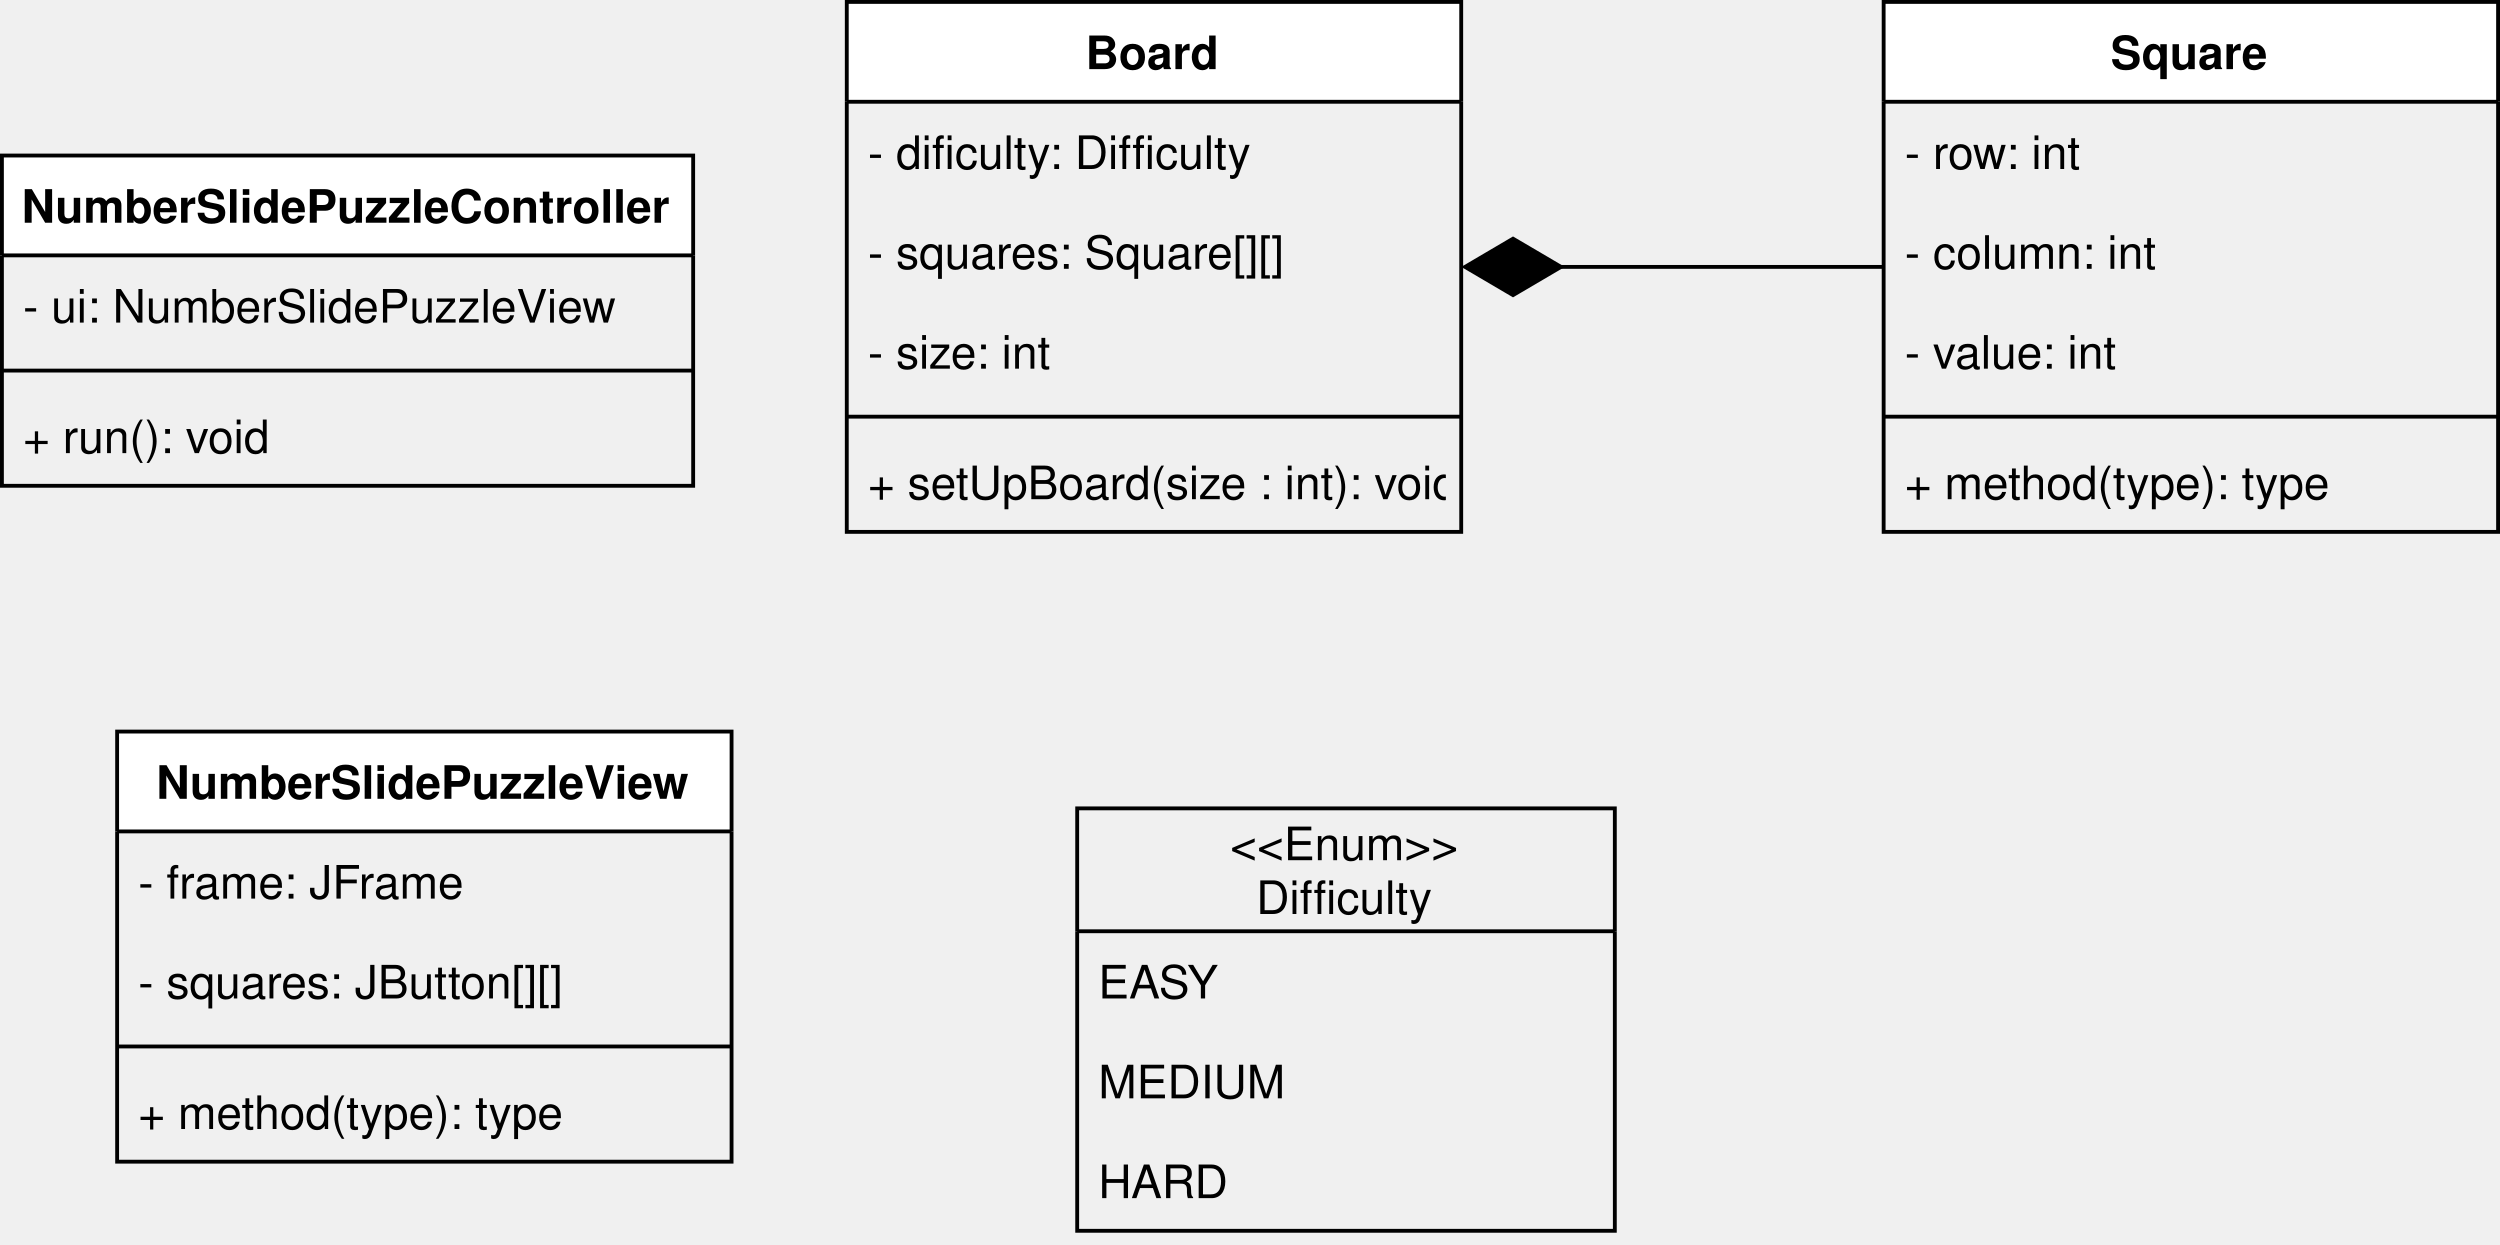
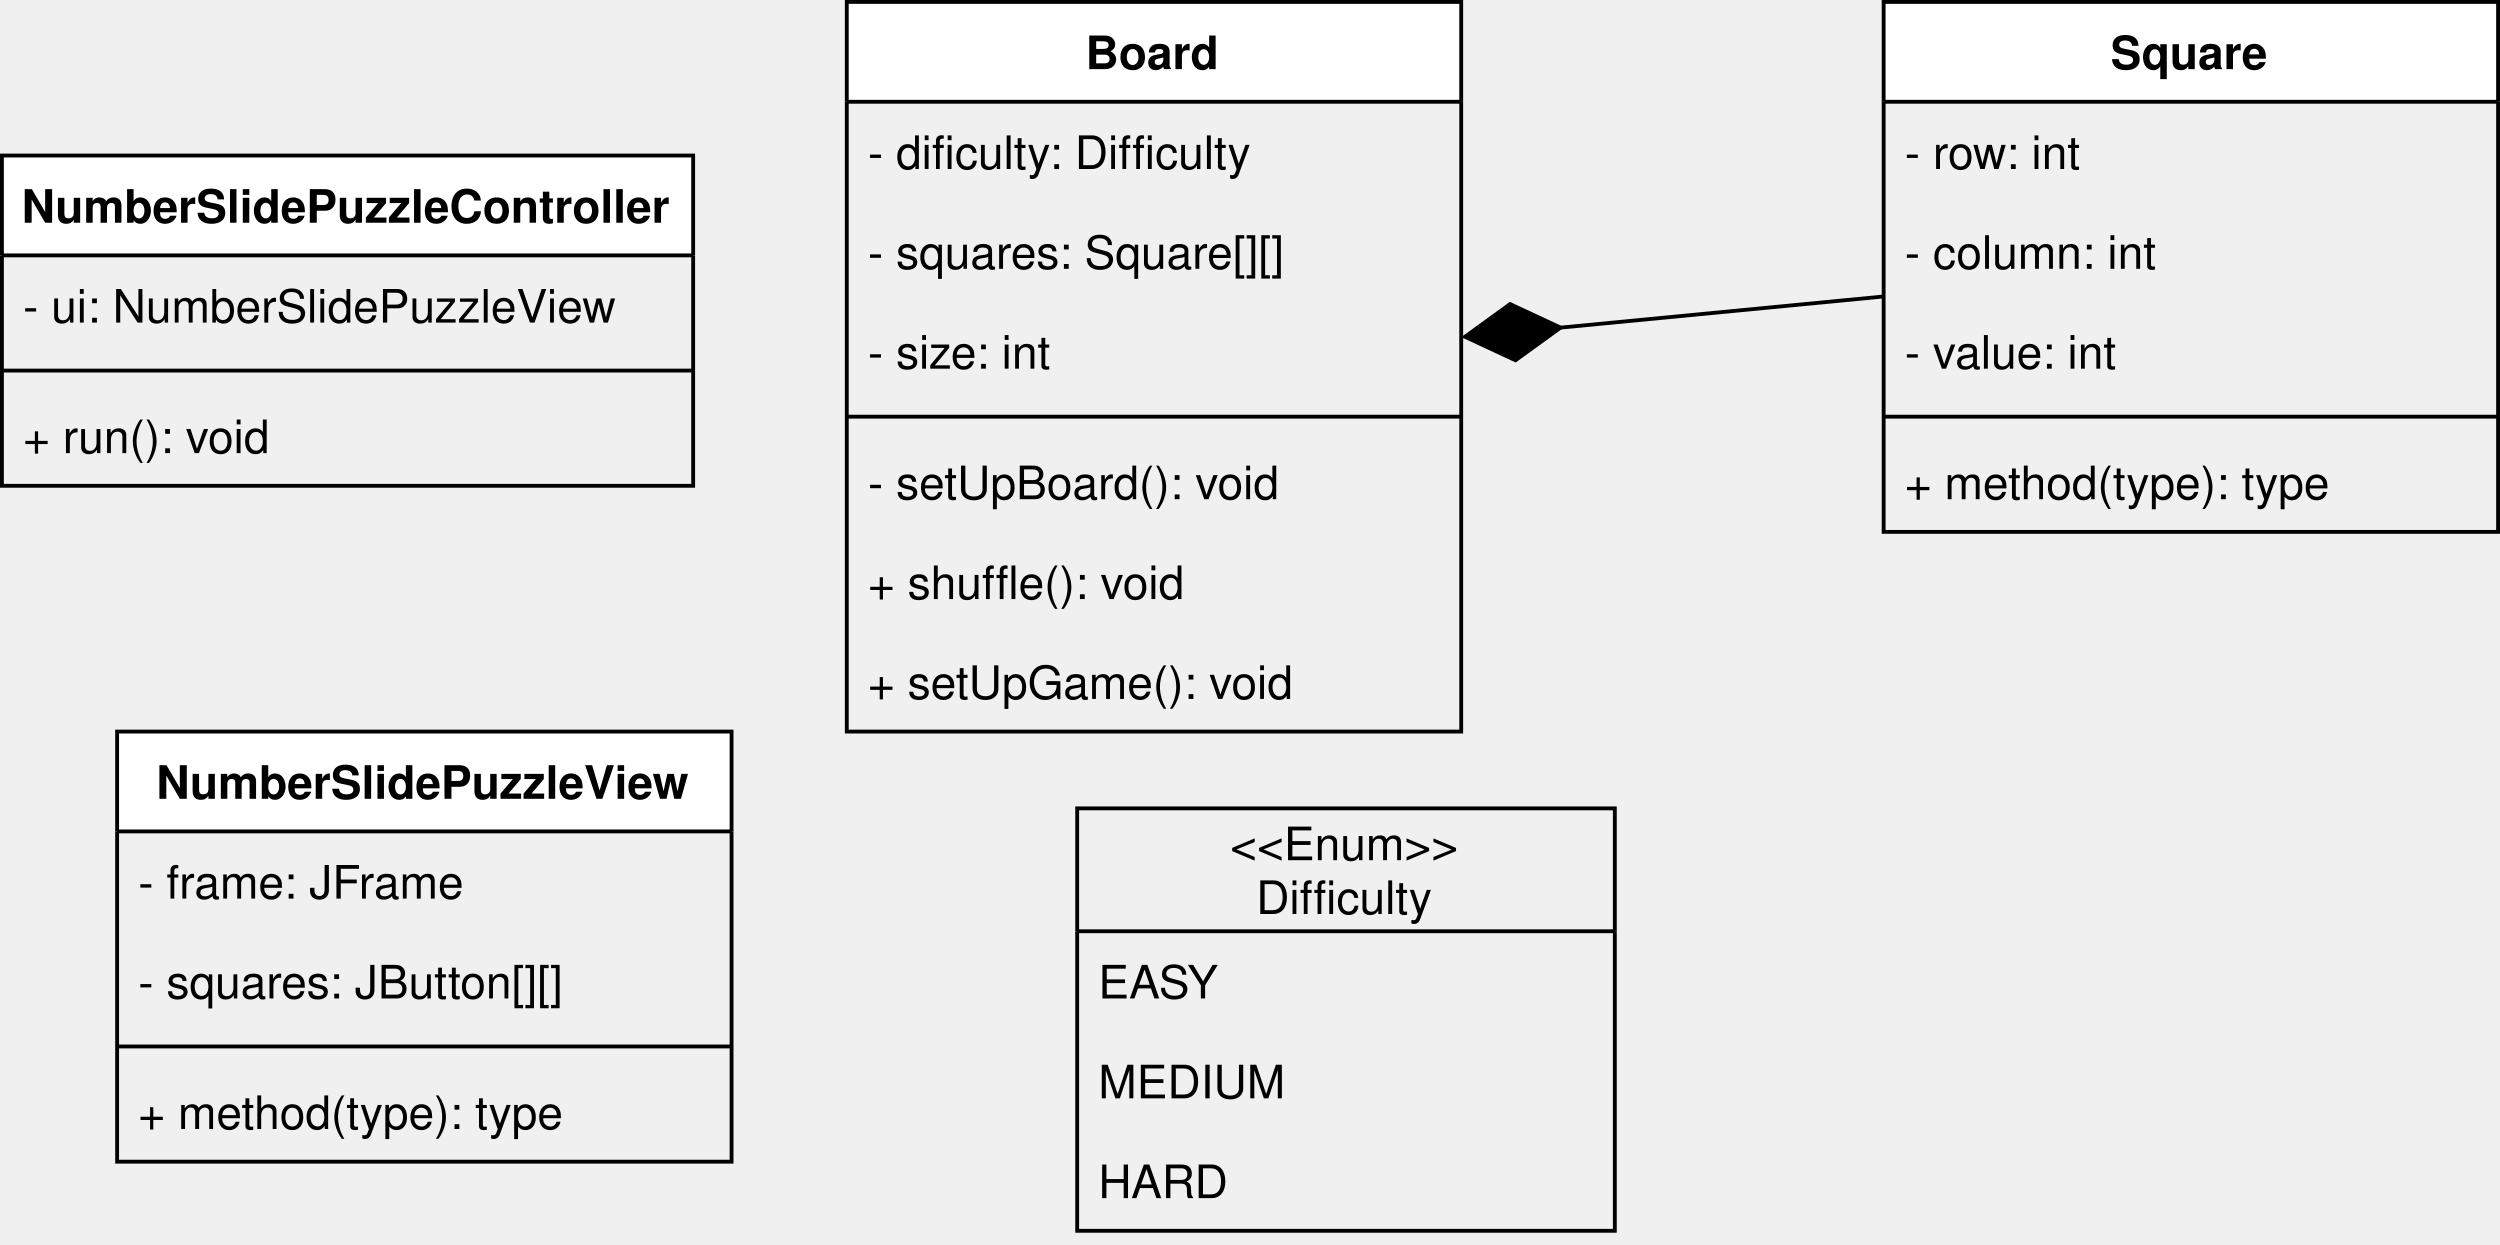
- <svg xmlns="http://www.w3.org/2000/svg" version="1.1" width="651px" height="324px" viewBox="-0.5 -0.5 651 324" content="&lt;mxfile host=&quot;drawio-plugin&quot; modified=&quot;2022-02-28T23:24:15.091Z&quot; agent=&quot;5.0 (Windows NT 6.2; Win64; x64) AppleWebKit/537.36 (KHTML, like Gecko) Chrome/89.0.439.114 Safari/537.36&quot; etag=&quot;Pyc_zK6L56whbMaQREeg&quot; version=&quot;15.5.4&quot; type=&quot;embed&quot;&gt;&lt;diagram id=&quot;23iRSUPoRavnBvh4doch&quot; name=&quot;Page-1&quot;&gt;7Ztdb+I4FIZ/DVL3oiuSEKCXfHVnV+2qGmZ2NZcuMcQaJ2Ydp0B//R4nNmliQxlImV3JEoL4xDG2H5+c9zjQCSbJ9jeO1vEjizDt+N1o2wmmHd8fBHfwLg07beiWhhUnUWnyKsOcvGJl1NVyEuGsVlEwRgVZ140LlqZ4IWo2xDnb1KstGa1/6xqtsGGYLxA1rX+TSMSldegPKvsnTFax/mavrwacIF1ZjSSLUcQ2b0zBrBNMOGOiPEq2E0zl3Ol5Ka+7P3B23zGOU3HKBf3yghdEczW2P/PkGfM5hRl+yl9fKf6L4I3qrNjpGcg2JKEohdJ4yVIxV2c8KCNKVikcL6ALmIPhBXNBYPJG6oRga7AuYkKjB7RjuexoJtDiuy6NY8bJKzSLqGoTTnOh1gH0+W2NubwSzF2wcpxBnSc9eq9hekTbWsUHlAllWDBK0Tojz/thJIivSDpmQrBEVVJzBcPB24Pz7e0pwurHLMGC76CKvkCDVys/6KryplpHXl/Z4toa8tX6VWt3tW+7wgsHirCd9sCgfSuXP0cJFEdw+Md9cdykDeMVBQXOvuMJowywTlNW4ieUNkx6BVC8FAf5Z2u0IOnqoagz7VWWz2rQ0sTg2iUtHCQmUYRTyY4JJFAJSlJZM5KKYlLCMbxg7ibdX8NOCB2fQNmryvCS1bmYsBTGgkjBDMMq2GC5Ek4D3LcDVkC1R73HU9e7BKfFeyXP7J8cupspouMcVnBazM1UvTu8Z+MN/evhHRp0DXKUFERKcjoUeWdhSwAAxRWnLxLj9NYzWAYmy8DCjaJnTJ9YRgRhsn1e1m3wvAKywfA0ZMPLid1ZiI1l2MciZtGN2K3xL6VbykPnh+dDHV7xNqtV5zGRBEMFapSC4HFSqR2pdFdXSl5oUUpDmx+3gdyzRtaclN57mkZ27vyWddcO+4hsssFtxZ99F1hbgWYTQ1aPbIFZcCC08jy9UTH1hUFt54Tn8+yfeIdtxQlDA+i8yFtc/GwpfobDRgD1Tt1qCNpwWHtuyqVDSGeVC9j56jG44Q8HzA8TwGZec1vsrtI8SR3ONnBec1/BN/OZ26roaF5O89Qth1ac09zUdWr2HGhet3catTaio21vz+0UfQxX75r3VjO3HDPEzbzEqdrzVG3g/UxV65tpqAydEVmSRU7FrnTZKVnqsnPcI6RLZ/lPSFzfvuFXe5Sm8lP3JK0dvNeUvIHdb7PihugU7+Uwr6l4/Z5TvK1Au6bi9c39vlLxZlh8XRca6aZwR8hOtUe6fd2WOF9VAZ+Qj7YL72QHPUD0Z6akx7VuYwc38E2t69ukbq8FjLYMtU/LkZWfszRP4HilbPqzU2j0YHxEBR9IfrqXZDWBb188/9tEZ/A+fK9n/aVgtwX85pbvbDT/5m7DR2/Dw6O34cByF7YBbEXwmnu8j7Pp718fHcELCIYWlfthBM2M9NPos0s5L+E3tOjdD+Nn7gQa7HAajXjxSHQaEZSwNPoSEzmPcOKeUB3moKS37uTExyLRZzjL0whHtaiDI+PPC42YA31gOV/oWkqZQyxd4XcEpU1AckyRIC/177TNnGruiRXJ9v4xdeMX8WG3Eb7Kvqqrqvk3Ghrc9eoNBY2GygEaDRUg92O0sYVi9Y+Msnr1t5Zg9i8=&lt;/diagram&gt;&lt;/mxfile&gt;">
+ <svg xmlns="http://www.w3.org/2000/svg" version="1.1" width="651px" height="324px" viewBox="-0.5 -0.5 651 324" content="&lt;mxfile host=&quot;drawio-plugin&quot; modified=&quot;2022-03-01T22:13:17.207Z&quot; agent=&quot;5.0 (Windows NT 6.2; Win64; x64) AppleWebKit/537.36 (KHTML, like Gecko) Chrome/89.0.439.114 Safari/537.36&quot; etag=&quot;Nb7-g3J6PJ1sRvul0Ocr&quot; version=&quot;15.5.4&quot; type=&quot;embed&quot;&gt;&lt;diagram id=&quot;23iRSUPoRavnBvh4doch&quot; name=&quot;Page-1&quot;&gt;7Zttb6M4EIB/TaS9Dz0FyFs/5q3dO7WnarO7p/voBidYa3DOmKbpr78x2FCws0UJze7qLEUJHmyD5/F4xkPoBfP4+ZajXXTPQkx7fj987gWLnu+Pg2v4loKDFvQLwZaTsBB5lWBFXrAS6moZCXFaqygYo4Ls6sI1SxK8FjUZ4pzt69U2jNavukNbbAhWa0RN6d8kFFEhnfjjSv4Rk22kr+yN1IBjpCurkaQRCtn+lShY9oI5Z0wUR/HzHFOpO62Xot3NkbPljXGciDYNRkWDJ0QzNba/svgR8xUFDT9kLy8UfyV4r25WHLQG0j2JKUqgNNuwRKzUGQ/KiJJtAsdruAXMQfCEuSCgvKk6IdgOpOuI0PAOHVgmbzQVaP1Nl2YR4+QFukVU9QmnuVDzAO75dY2VbAniPkg5TqHOgx691xDdo+daxTuUCiVYM0rRLiWP5TBixLckmTEhWKwqmcpV+pYjxM+vRErZt5jFWPADVNFnNXg184O+Ku+reeSNlCyqzSFfzV81d7dl3xVeOFCE7bTHBu0rOf05iqE4hcM/b/LjJm0YnMgpcPYNzxllgHWRsAI/obQh0jOA4o04yj/doTVJtnd5ncWgknxSg5YiBm03NDeQiIQhTiQ7JpBABShJZcdIInKlDGfwAd3N+78Pe0O48TmUvaoMH1mdizlLYCyI5BgxzII9ljPBAnjUGrACqlu8xVPXOwenxXolz/TfDEaQKqKzDGZwkutmob4d3pPxDv3L4Z0YdA1ylORECnLaFXknYYsBAMUVp88S4+LKM1gGJsvAwo2iR0wfWEoEYbJ/XtRt8LwAsvGkHbLJ+cSuLcRm0u1jEbHwgzjs8G+FWcpDZ4enQ51ccJnVUef3giQYKlCjFAIeFyp1Eypd1yMlb2iJlCY2O+4CuWcgl541I4X1touR/7/mXFrMWWGTDW4n9uw7x9oJNFswZLXIDpgFR1wrz5IPyqc+MajtjPB0nqOWK2wnRjg0gK7yfYvznx35z+Gk4UC9tqmGoAuDte9NuTQIaaxyAjtbLeEOW9P9AXkGz9zXXOXZVZrFicPZBc5L5hV8cz9zVRUdzfNptk05dGKcZlLXRbOnQPP6g3bUuvCOttyeyxS9D1fvkmurubecMcTNfYmLak+LagPv1KhW55POwmtuQ6XrDMmGrDMqDoXJLshGl53hatKlZfyUIa5vT/jVHqWp/al7ktYN3kuGvIHdbtN8QXQR7/kwLxnx+gMX8XYC7ZIRb2BCyy0Qiy+7PEJyWdySqkHQBvrniHcDM41bbGTSKNtsKHZUu6IaXHKFPUpVmustih3XztbgUcs1uBOuLXJF3cJr7TyPEL1Yuqg1N70PbTxdCXxzH+rbtqGDDjDaskcjWoys+F0mWQzHWyXTv718/xzMvrNDPZKY6J+TcQh8++T5ZZMQ47fhewPrv3i7SEKYj2OW09U/bhmuluFJa6IlwXYAO4mZzOcv98vFH1/uHcEzCA4t8dG7ETSzRR+nn1w66Bx+E0sc9G78zCy9wQ4n4ZTnf1dYhATFLAk/R0TqEU7cEKrdHJR0Wl0qPhKxPsNZloQ4fMvrpCzja3VN/XADXOcWN0JKHNbeSTL1aAsgOaZIkCdcu6JNc6q7B5Ynwsq/kDTeVhn2G+6ruHnVqtK/0dH4elDvKGh0VIzY6CgHWY7RxhaK1dtSRfXqlbNg+R8=&lt;/diagram&gt;&lt;/mxfile&gt;">
  <defs>
    <clipPath id="mx-clip-34-221-152-26-0">
      <rect x="34" y="221" width="152" height="26" />
    </clipPath>
    <clipPath id="mx-clip-34-247-152-26-0">
      <rect x="34" y="247" width="152" height="26" />
    </clipPath>
    <clipPath id="mx-clip-34-281-152-26-0">
      <rect x="34" y="281" width="152" height="26" />
    </clipPath>
    <clipPath id="mx-clip-4-71-172-26-0">
      <rect x="4" y="71" width="172" height="26" />
    </clipPath>
    <clipPath id="mx-clip-4-105-172-26-0">
      <rect x="4" y="105" width="172" height="26" />
    </clipPath>
    <clipPath id="mx-clip-494-31-152-26-0">
      <rect x="494" y="31" width="152" height="26" />
    </clipPath>
    <clipPath id="mx-clip-494-57-152-26-0">
      <rect x="494" y="57" width="152" height="26" />
    </clipPath>
    <clipPath id="mx-clip-494-83-152-26-0">
      <rect x="494" y="83" width="152" height="26" />
    </clipPath>
    <clipPath id="mx-clip-494-117-152-26-0">
      <rect x="494" y="117" width="152" height="26" />
    </clipPath>
    <clipPath id="mx-clip-224-31-152-26-0">
      <rect x="224" y="31" width="152" height="26" />
    </clipPath>
    <clipPath id="mx-clip-224-57-152-26-0">
      <rect x="224" y="57" width="152" height="26" />
    </clipPath>
    <clipPath id="mx-clip-224-83-152-26-0">
      <rect x="224" y="83" width="152" height="26" />
    </clipPath>
    <clipPath id="mx-clip-224-117-152-26-0">
      <rect x="224" y="117" width="152" height="26" />
+     </clipPath>
+     <clipPath id="mx-clip-224-143-152-26-0">
+       <rect x="224" y="143" width="152" height="26" />
+     </clipPath>
+     <clipPath id="mx-clip-224-169-152-26-0">
+       <rect x="224" y="169" width="152" height="26" />
    </clipPath>
    <clipPath id="mx-clip-284-247-132-26-0">
      <rect x="284" y="247" width="132" height="26" />
    </clipPath>
    <clipPath id="mx-clip-284-273-132-26-0">
      <rect x="284" y="273" width="132" height="26" />
    </clipPath>
    <clipPath id="mx-clip-284-299-132-26-0">
      <rect x="284" y="299" width="132" height="26" />
    </clipPath>
  </defs>
  <g>
    <path d="M 30 216 L 30 190 L 190 190 L 190 216" fill="#ffffff" stroke="#000000" stroke-miterlimit="10" pointer-events="all" />
    <path d="M 30 216 L 30 302 L 190 302 L 190 216" fill="none" stroke="#000000" stroke-miterlimit="10" pointer-events="none" />
    <path d="M 30 216 L 190 216" fill="none" stroke="#000000" stroke-miterlimit="10" pointer-events="none" />
    <g fill="#000000" font-family="Helvetica" font-weight="bold" pointer-events="none" text-anchor="middle" font-size="12px">
      <text x="109.5" y="207.5">NumberSlidePuzzleView</text>
    </g>
    <g fill="#000000" font-family="Helvetica" pointer-events="none" clip-path="url(#mx-clip-34-221-152-26-0)" font-size="12px">
      <text x="35.5" y="233.5">- frame: JFrame</text>
    </g>
    <g fill="#000000" font-family="Helvetica" pointer-events="none" clip-path="url(#mx-clip-34-247-152-26-0)" font-size="12px">
      <text x="35.5" y="259.5">- squares: JButton[][]</text>
    </g>
    <path d="M 30 272 L 190 272" fill="none" stroke="#000000" stroke-miterlimit="10" pointer-events="none" />
    <g fill="#000000" font-family="Helvetica" pointer-events="none" clip-path="url(#mx-clip-34-281-152-26-0)" font-size="12px">
      <text x="35.5" y="293.5">+ method(type): type</text>
    </g>
    <path d="M 0 66 L 0 40 L 180 40 L 180 66" fill="#ffffff" stroke="#000000" stroke-miterlimit="10" pointer-events="none" />
    <path d="M 0 66 L 0 126 L 180 126 L 180 66" fill="none" stroke="#000000" stroke-miterlimit="10" pointer-events="none" />
    <path d="M 0 66 L 180 66" fill="none" stroke="#000000" stroke-miterlimit="10" pointer-events="none" />
    <g fill="#000000" font-family="Helvetica" font-weight="bold" pointer-events="none" text-anchor="middle" font-size="12px">
      <text x="89.5" y="57.5">NumberSlidePuzzleController</text>
    </g>
    <g fill="#000000" font-family="Helvetica" pointer-events="none" clip-path="url(#mx-clip-4-71-172-26-0)" font-size="12px">
      <text x="5.5" y="83.5">- ui: NumberSlidePuzzleView</text>
    </g>
    <path d="M 0 96 L 180 96" fill="none" stroke="#000000" stroke-miterlimit="10" pointer-events="none" />
    <g fill="#000000" font-family="Helvetica" pointer-events="none" clip-path="url(#mx-clip-4-105-172-26-0)" font-size="12px">
      <text x="5.5" y="117.5">+ run(): void</text>
    </g>
    <path d="M 490 26 L 490 0 L 650 0 L 650 26" fill="#ffffff" stroke="#000000" stroke-miterlimit="10" pointer-events="none" />
    <path d="M 490 26 L 490 138 L 650 138 L 650 26" fill="none" stroke="#000000" stroke-miterlimit="10" pointer-events="none" />
    <path d="M 490 26 L 650 26" fill="none" stroke="#000000" stroke-miterlimit="10" pointer-events="none" />
    <g fill="#000000" font-family="Helvetica" font-weight="bold" pointer-events="none" text-anchor="middle" font-size="12px">
      <text x="569.5" y="17.5">Square</text>
    </g>
    <g fill="#000000" font-family="Helvetica" pointer-events="none" clip-path="url(#mx-clip-494-31-152-26-0)" font-size="12px">
      <text x="495.5" y="43.5">- row: int</text>
    </g>
    <g fill="#000000" font-family="Helvetica" pointer-events="none" clip-path="url(#mx-clip-494-57-152-26-0)" font-size="12px">
      <text x="495.5" y="69.5">- column: int</text>
    </g>
    <g fill="#000000" font-family="Helvetica" pointer-events="none" clip-path="url(#mx-clip-494-83-152-26-0)" font-size="12px">
      <text x="495.5" y="95.5">- value: int</text>
    </g>
    <path d="M 490 108 L 650 108" fill="none" stroke="#000000" stroke-miterlimit="10" pointer-events="none" />
    <g fill="#000000" font-family="Helvetica" pointer-events="none" clip-path="url(#mx-clip-494-117-152-26-0)" font-size="12px">
      <text x="495.5" y="129.5">+ method(type): type</text>
    </g>
    <path d="M 220 26 L 220 0 L 380 0 L 380 26" fill="#ffffff" stroke="#000000" stroke-miterlimit="10" pointer-events="none" />
-     <path d="M 220 26 L 220 138 L 380 138 L 380 26" fill="none" stroke="#000000" stroke-miterlimit="10" pointer-events="none" />
+     <path d="M 220 26 L 220 190 L 380 190 L 380 26" fill="none" stroke="#000000" stroke-miterlimit="10" pointer-events="none" />
    <path d="M 220 26 L 380 26" fill="none" stroke="#000000" stroke-miterlimit="10" pointer-events="none" />
    <g fill="#000000" font-family="Helvetica" font-weight="bold" pointer-events="none" text-anchor="middle" font-size="12px">
      <text x="299.5" y="17.5">Board</text>
    </g>
    <g fill="#000000" font-family="Helvetica" pointer-events="none" clip-path="url(#mx-clip-224-31-152-26-0)" font-size="12px">
      <text x="225.5" y="43.5">- dificulty: Difficulty</text>
    </g>
    <g fill="#000000" font-family="Helvetica" pointer-events="none" clip-path="url(#mx-clip-224-57-152-26-0)" font-size="12px">
      <text x="225.5" y="69.5">- squares: Square[][]</text>
    </g>
    <g fill="#000000" font-family="Helvetica" pointer-events="none" clip-path="url(#mx-clip-224-83-152-26-0)" font-size="12px">
      <text x="225.5" y="95.5">- size: int</text>
    </g>
    <path d="M 220 108 L 380 108" fill="none" stroke="#000000" stroke-miterlimit="10" pointer-events="none" />
    <g fill="#000000" font-family="Helvetica" pointer-events="none" clip-path="url(#mx-clip-224-117-152-26-0)" font-size="12px">
-       <text x="225.5" y="129.5">+ setUpBoard(size : int): void</text>
+       <text x="225.5" y="129.5">- setUpBoard(): void</text>
+     </g>
+     <g fill="#000000" font-family="Helvetica" pointer-events="none" clip-path="url(#mx-clip-224-143-152-26-0)" font-size="12px">
+       <text x="225.5" y="155.5">+ shuffle(): void</text>
+     </g>
+     <g fill="#000000" font-family="Helvetica" pointer-events="none" clip-path="url(#mx-clip-224-169-152-26-0)" font-size="12px">
+       <text x="225.5" y="181.5">+ setUpGame(): void</text>
    </g>
    <path d="M 280 242 L 280 210 L 420 210 L 420 242" fill="none" stroke="#000000" stroke-miterlimit="10" pointer-events="none" />
    <path d="M 280 242 L 280 320 L 420 320 L 420 242" fill="none" stroke="#000000" stroke-miterlimit="10" pointer-events="none" />
    <path d="M 280 242 L 420 242" fill="none" stroke="#000000" stroke-miterlimit="10" pointer-events="none" />
    <g fill="#000000" font-family="Helvetica" pointer-events="none" text-anchor="middle" font-size="12px">
      <text x="349.5" y="223.5">&lt;&lt;Enum&gt;&gt;</text>
      <text x="349.5" y="237.5">Difficulty</text>
    </g>
    <g fill="#000000" font-family="Helvetica" pointer-events="none" clip-path="url(#mx-clip-284-247-132-26-0)" font-size="12px">
      <text x="285.5" y="259.5">EASY</text>
    </g>
    <g fill="#000000" font-family="Helvetica" pointer-events="none" clip-path="url(#mx-clip-284-273-132-26-0)" font-size="12px">
      <text x="285.5" y="285.5">MEDIUM</text>
    </g>
    <g fill="#000000" font-family="Helvetica" pointer-events="none" clip-path="url(#mx-clip-284-299-132-26-0)" font-size="12px">
      <text x="285.5" y="311.5">HARD</text>
    </g>
-     <path d="M 490 69 L 405.99 69" fill="none" stroke="#000000" stroke-miterlimit="10" pointer-events="none" />
-     <path d="M 380.99 69 L 393.49 61.65 L 405.99 69 L 393.49 76.35 Z" fill="#000000" stroke="#000000" stroke-miterlimit="10" pointer-events="none" />
+     <path d="M 490 76.7 L 405.87 84.81" fill="none" stroke="#000000" stroke-miterlimit="10" pointer-events="none" />
+     <path d="M 380.98 87.2 L 392.72 78.68 L 405.87 84.81 L 394.13 93.32 Z" fill="#000000" stroke="#000000" stroke-miterlimit="10" pointer-events="none" />
  </g>
</svg>
